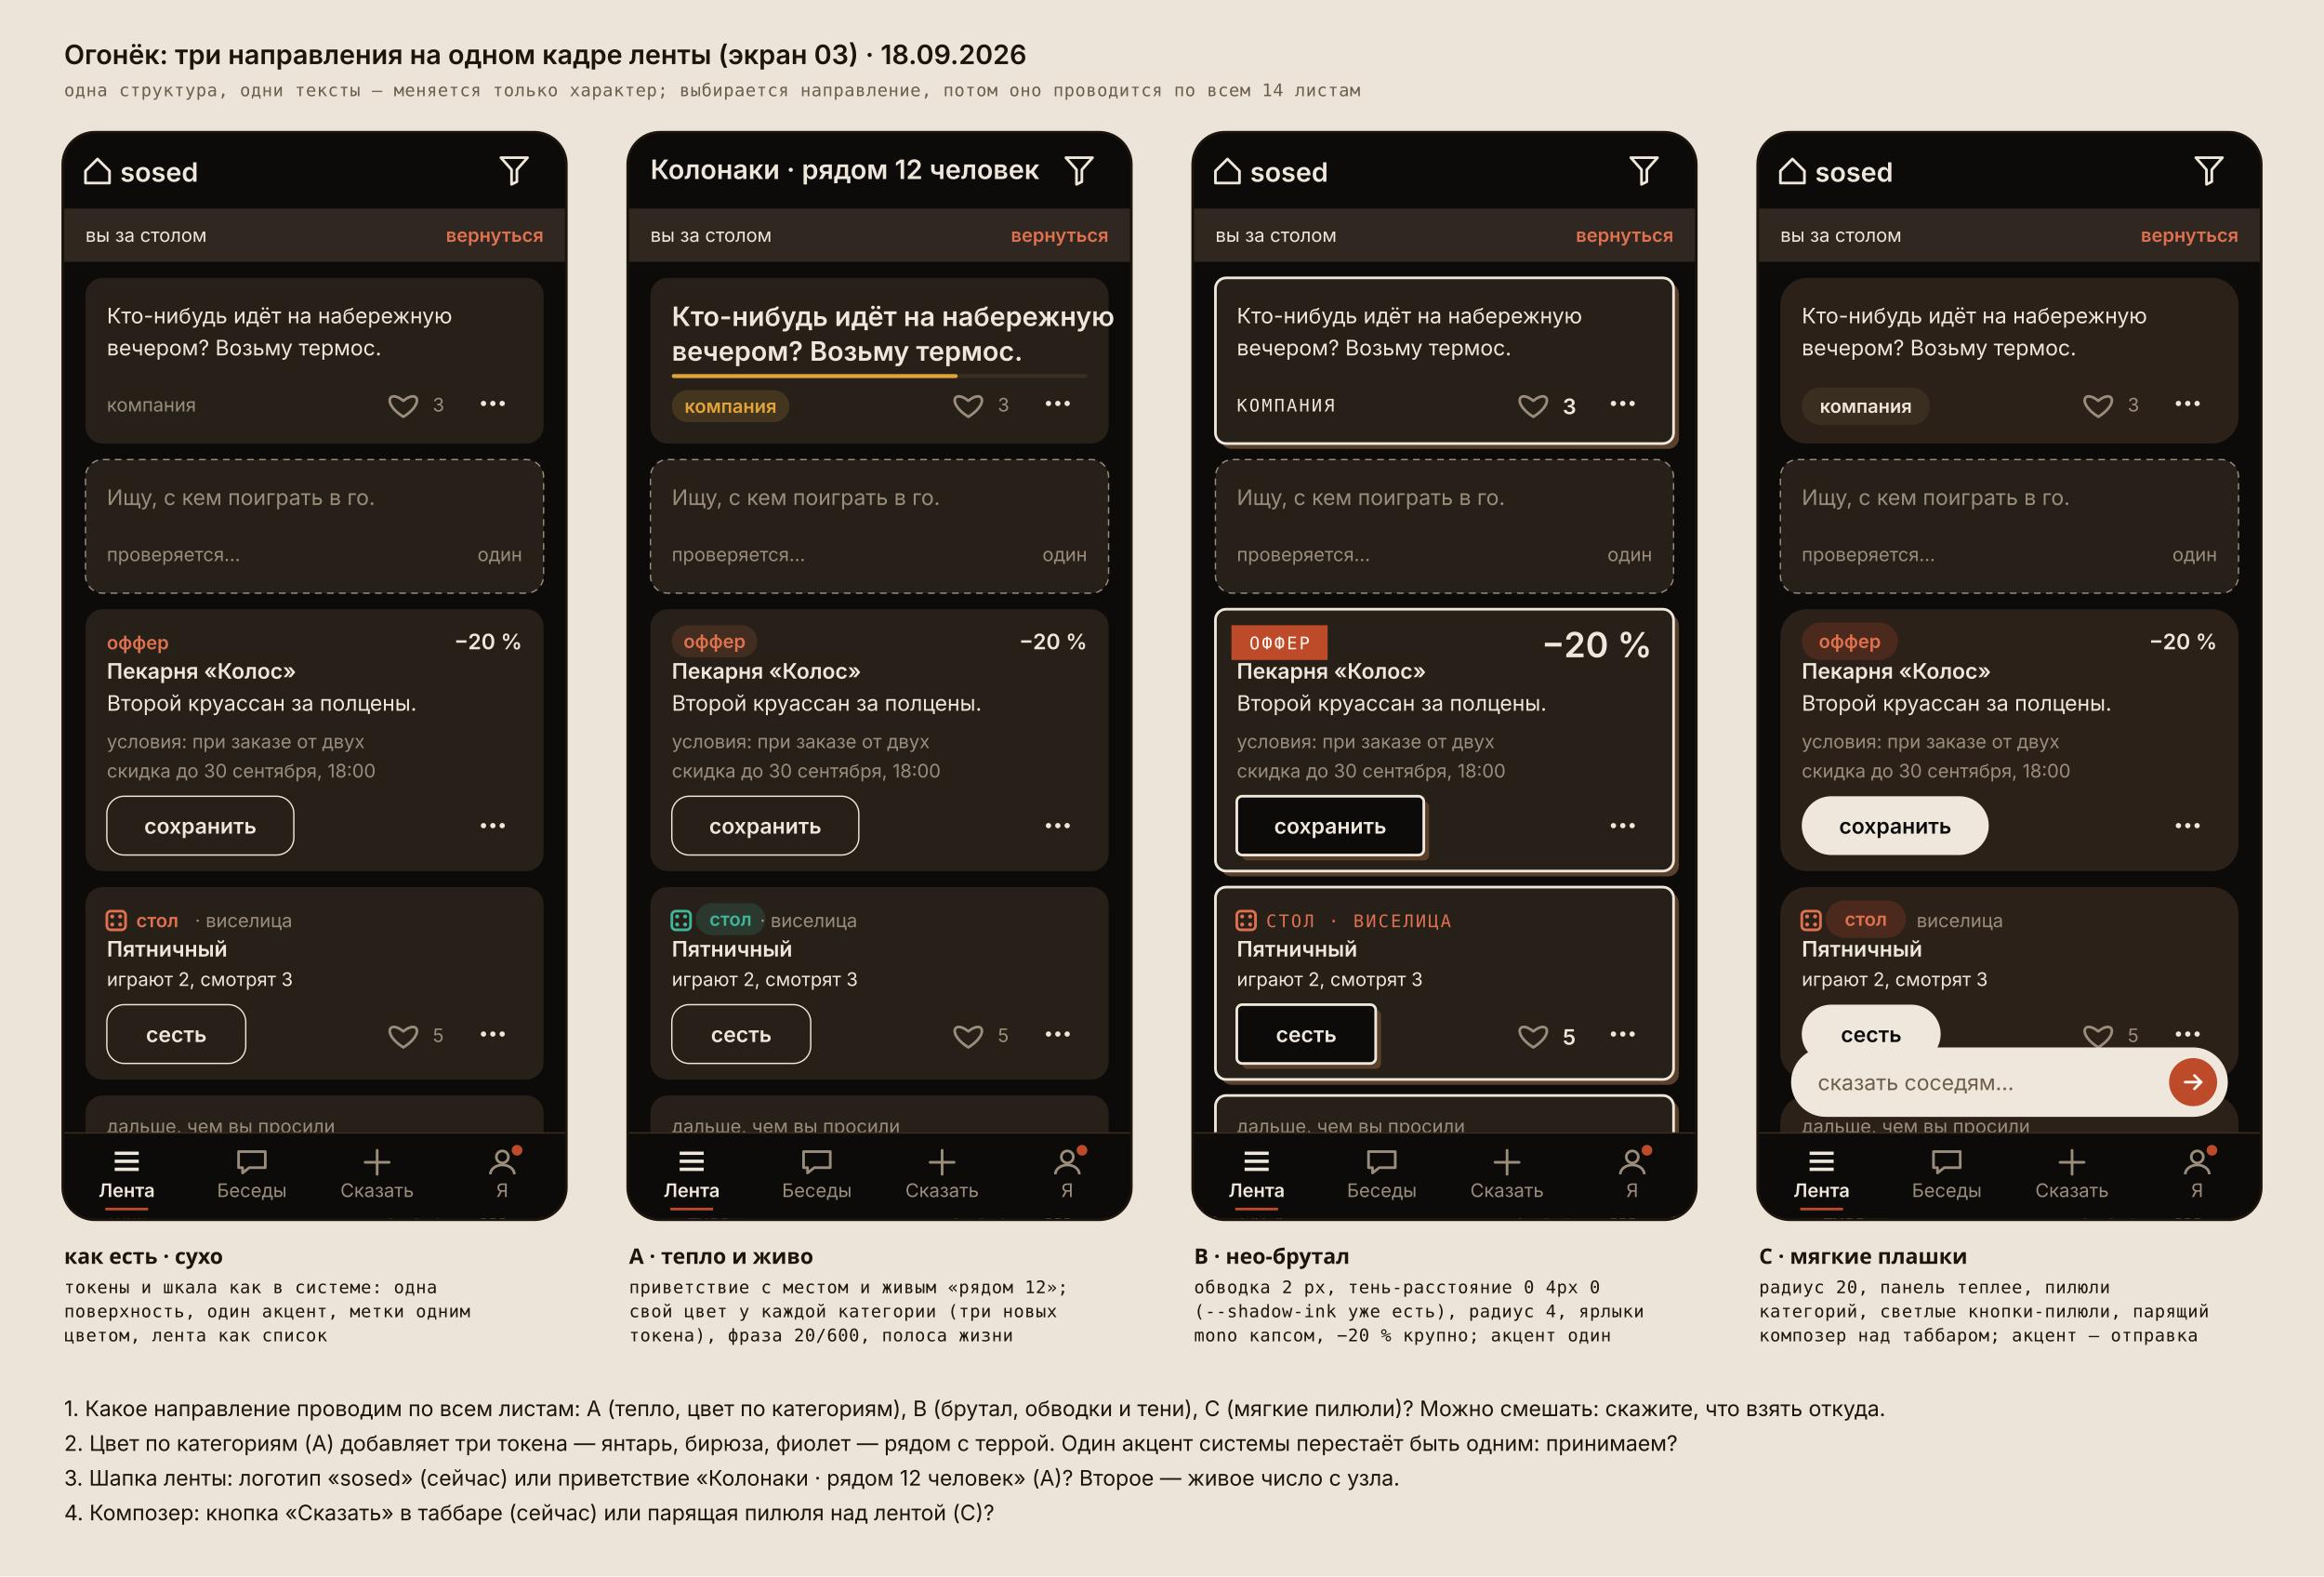
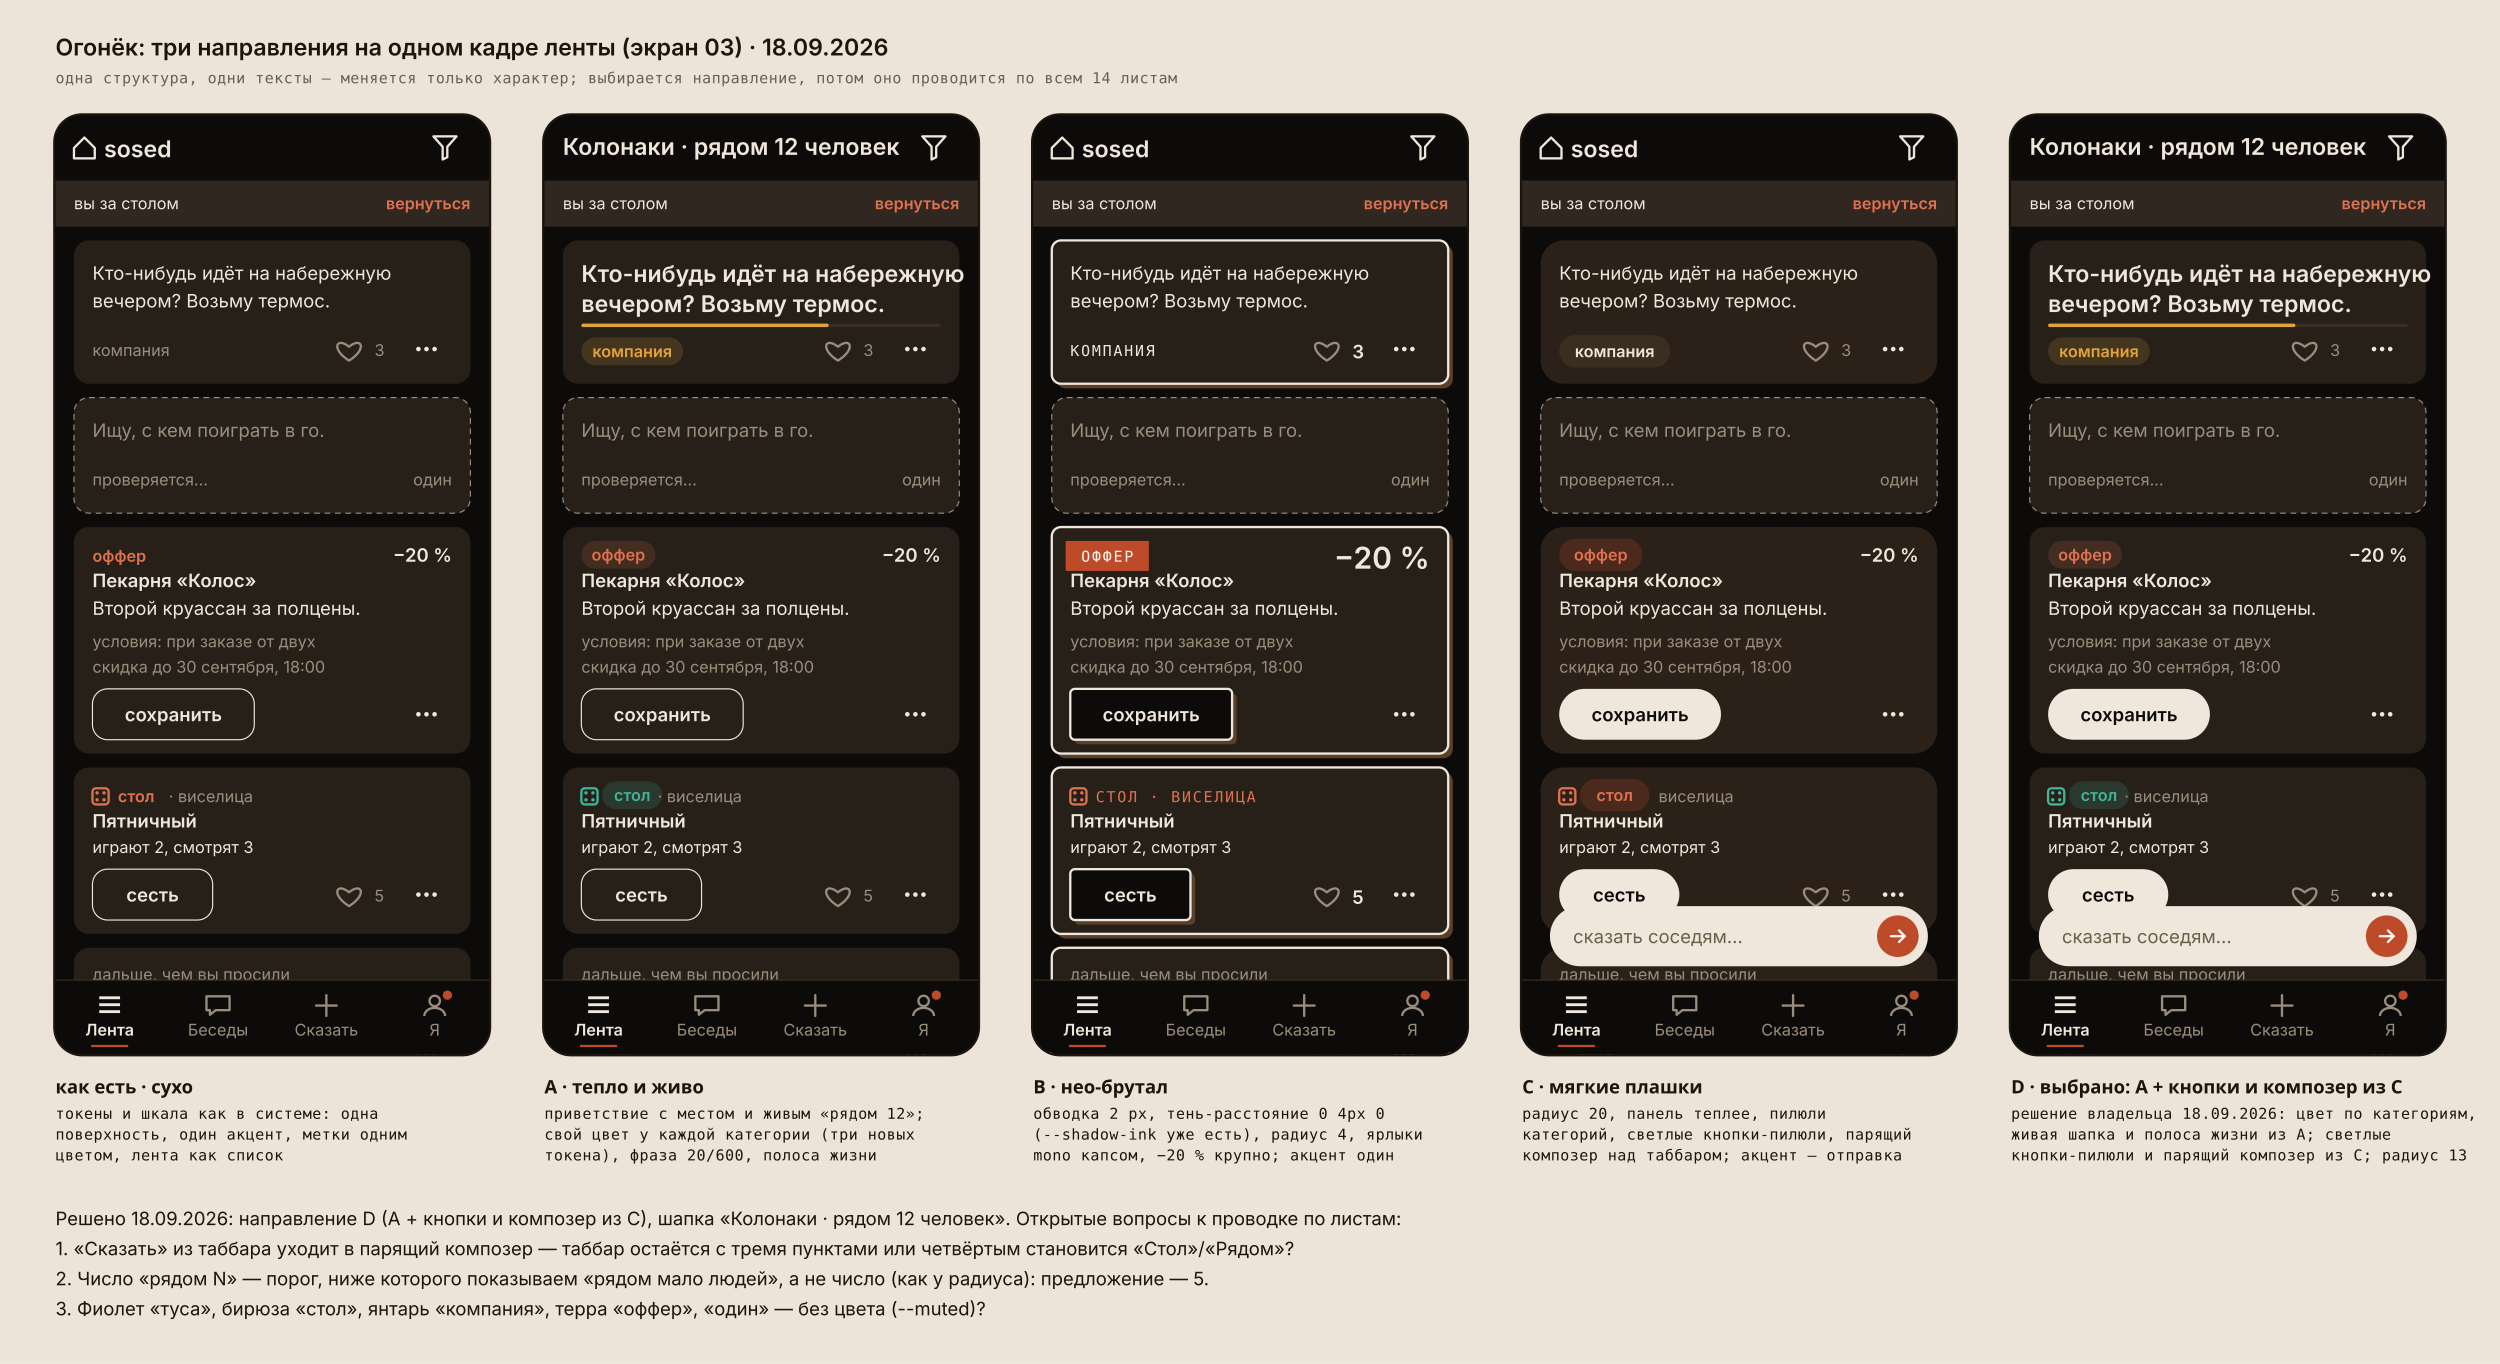
- <svg xmlns="http://www.w3.org/2000/svg" width="1740" height="1180" viewBox="0 0 1740 1180">
+ <svg xmlns="http://www.w3.org/2000/svg" width="2163" height="1180" viewBox="0 0 2163 1180">
  <style>
    @font-face { font-family: "Golos Text"; font-weight: 400 600;
      src: url(/fonts/q5uCsoe9Lv5t7Meb31EcExN8hA.woff2) format("woff2"); }
    @font-face { font-family: "JetBrains Mono"; font-weight: 400;
      src: url(/fonts/tDbv2o-flEEny0FZhsfKu5WU4zr3E_BX0PnT8RD8yKwBNntkaToggR7BYRbKPxDcwg.woff2) format("woff2"); }
    text { font-family: "Golos Text", Inter, system-ui, sans-serif; }
    .t16 { font-size: 16px; fill: #f0e7dc; }
    .t16b { font-size: 16px; font-weight: 600; fill: #f0e7dc; }
    .t14 { font-size: 14px; fill: #9a8d7c; }
    .t14fg { font-size: 14px; fill: #f0e7dc; }
    .t14b { font-size: 14px; font-weight: 600; fill: #f0e7dc; }
    .t18b { font-size: 20px; font-weight: 600; fill: #f0e7dc; }
    .t22b { font-size: 26px; font-weight: 600; fill: #f0e7dc; }
    .big { font-size: 26px; fill: #f0e7dc; }
    .acc { font-size: 14px; font-weight: 600; fill: #e0714f; }
    .cap { font-family: "JetBrains Mono", ui-monospace, monospace; font-size: 13px; fill: #6b5f4c; letter-spacing: 0.4px; }
    .capb { font-family: "JetBrains Mono", ui-monospace, monospace; font-size: 13px; fill: #1c140d; letter-spacing: 0.4px; }
    .sheet-title { font-size: 20px; font-weight: 600; fill: #1c140d; }
</style>
-   <rect width="1740" height="1180" style="fill:#ece4d8" />
+   <rect width="2163" height="1180" style="fill:#ece4d8" />
  <text x="48" y="48" class="t18b" style="fill:#1c140d">Огонёк: три направления на одном кадре ленты (экран 03) · 18.09.2026</text>
  <text x="48" y="72" class="cap" style="fill:#6b5f4c">одна структура, одни тексты — меняется только характер; выбирается направление, потом оно проводится по всем 14 листам</text>
  <g transform="translate(48,100)">
    <rect x="-1" y="-1" width="377" height="814" rx="24" style="fill:#0d0b0a;stroke:#1c140d;stroke-width:2" />
    <clipPath id="k0">
      <rect x="0" y="0" width="375" height="812" rx="23" />
    </clipPath>
    <g clip-path="url(#k0)">
      <rect x="0" y="0" width="375" height="812" rx="0" style="fill:#0d0b0a" />
      <rect x="0" y="56" width="375" height="40" rx="0" style="fill:#302720" />
      <text x="16" y="81" class="t14fg" text-anchor="start">вы за столом</text>
      <text x="359" y="81" class="acc" text-anchor="end">вернуться</text>
      <rect x="16" y="108" width="343" height="124" rx="13" style="fill:#262019" />
      <text x="32" y="142" class="t16" text-anchor="start" style="fill:#f0e7dc">Кто-нибудь идёт на набережную</text>
      <text x="32" y="166" class="t16" text-anchor="start" style="fill:#f0e7dc">вечером? Возьму термос.</text>
      <text x="32" y="208" class="t14" text-anchor="start">компания</text>
      <rect x="232" y="180" width="44" height="44" rx="8" style="fill:none" />
      <path d="M254.0 212.0 C238.0 202.0 243.0 191.0 254.0 200.0 C265.0 191.0 270.0 202.0 254.0 212.0 Z" style="fill:none;stroke:#9a8d7c;stroke-width:2;stroke-linejoin:round" />
      <text x="276" y="208" class="t14" text-anchor="start">3</text>
      <rect x="299" y="180" width="44" height="44" rx="8" style="fill:none" />
      <circle cx="314.0" cy="202.0" r="2" style="fill:#f0e7dc" />
      <circle cx="321.0" cy="202.0" r="2" style="fill:#f0e7dc" />
      <circle cx="328.0" cy="202.0" r="2" style="fill:#f0e7dc" />
      <rect x="16" y="244" width="343" height="100" rx="13" style="fill:#262019;stroke:#9a8d7c;stroke-width:1" stroke-dasharray="5 4" />
      <text x="32" y="278" class="t16" text-anchor="start" style="fill:#9a8d7c">Ищу, с кем поиграть в го.</text>
      <text x="32" y="320" class="t14" text-anchor="start">проверяется…</text>
      <text x="343" y="320" class="t14" text-anchor="end">один</text>
      <rect x="16" y="356" width="343" height="196" rx="13" style="fill:#262019" />
      <text x="32" y="386" class="acc" text-anchor="start">оффер</text>
      <text x="343" y="386" class="t16b" text-anchor="end">−20 %</text>
      <text x="32" y="408" class="t16b" text-anchor="start">Пекарня «Колос»</text>
      <text x="32" y="432" class="t16" text-anchor="start">Второй круассан за полцены.</text>
      <text x="32" y="460" class="t14" text-anchor="start">условия: при заказе от двух</text>
      <text x="32" y="482" class="t14" text-anchor="start">скидка до 30 сентября, 18:00</text>
      <rect x="32" y="496" width="140" height="44" rx="13" style="fill:none;stroke:#f0e7dc;stroke-width:1" />
      <text x="102.0" y="524.0" class="t16b" text-anchor="middle">сохранить</text>
      <rect x="299" y="496" width="44" height="44" rx="8" style="fill:none" />
      <circle cx="314.0" cy="518.0" r="2" style="fill:#f0e7dc" />
      <circle cx="321.0" cy="518.0" r="2" style="fill:#f0e7dc" />
      <circle cx="328.0" cy="518.0" r="2" style="fill:#f0e7dc" />
      <rect x="16" y="564" width="343" height="144" rx="13" style="fill:#262019" />
      <rect x="32" y="582" width="14" height="14" rx="3" fill="none" stroke="#e0714f" stroke-width="2" />
      <circle cx="36" cy="586" r="1.5" fill="#e0714f" />
      <circle cx="42" cy="586" r="1.5" fill="#e0714f" />
      <circle cx="36" cy="592" r="1.5" fill="#e0714f" />
      <circle cx="42" cy="592" r="1.5" fill="#e0714f" />
      <text x="54" y="594" class="acc" text-anchor="start">стол</text>
      <text x="98" y="594" class="t14" text-anchor="start">· виселица</text>
      <text x="32" y="616" class="t16b" text-anchor="start">Пятничный</text>
      <text x="32" y="638" class="t14fg" text-anchor="start">играют 2, смотрят 3</text>
      <rect x="32" y="652" width="104" height="44" rx="13" style="fill:none;stroke:#f0e7dc;stroke-width:1" />
      <text x="84.0" y="680.0" class="t16b" text-anchor="middle">сесть</text>
      <rect x="232" y="652" width="44" height="44" rx="8" style="fill:none" />
      <path d="M254.0 684.0 C238.0 674.0 243.0 663.0 254.0 672.0 C265.0 663.0 270.0 674.0 254.0 684.0 Z" style="fill:none;stroke:#9a8d7c;stroke-width:2;stroke-linejoin:round" />
      <text x="276" y="680" class="t14" text-anchor="start">5</text>
      <rect x="299" y="652" width="44" height="44" rx="8" style="fill:none" />
      <circle cx="314.0" cy="674.0" r="2" style="fill:#f0e7dc" />
      <circle cx="321.0" cy="674.0" r="2" style="fill:#f0e7dc" />
      <circle cx="328.0" cy="674.0" r="2" style="fill:#f0e7dc" />
      <rect x="16" y="720" width="343" height="122" rx="13" style="fill:#262019" />
      <text x="32" y="748" class="t14" text-anchor="start">дальше, чем вы просили</text>
      <text x="32" y="776" class="t16" text-anchor="start" style="fill:#f0e7dc">Играем в настолки в парке.</text>
      <text x="32" y="818" class="t14" text-anchor="start">туса</text>
      <rect x="232" y="790" width="44" height="44" rx="8" style="fill:none" />
      <path d="M254.0 822.0 C238.0 812.0 243.0 801.0 254.0 810.0 C265.0 801.0 270.0 812.0 254.0 822.0 Z" style="fill:none;stroke:#9a8d7c;stroke-width:2;stroke-linejoin:round" />
      <text x="276" y="818" class="t14" text-anchor="start">1</text>
      <rect x="299" y="790" width="44" height="44" rx="8" style="fill:none" />
      <circle cx="314.0" cy="812.0" r="2" style="fill:#f0e7dc" />
      <circle cx="321.0" cy="812.0" r="2" style="fill:#f0e7dc" />
      <circle cx="328.0" cy="812.0" r="2" style="fill:#f0e7dc" />
      <rect x="0" y="0" width="375" height="56" rx="0" style="fill:#0d0b0a" />
      <path d="M16 28 L25 19 L34 28 L34 37 L16 37 Z" style="fill:none;stroke:#f0e7dc;stroke-width:2;stroke-linejoin:round" />
      <text x="42" y="36" class="t18b" text-anchor="start">sosed</text>
      <rect x="315" y="6" width="44" height="44" rx="8" style="fill:none" />
      <path d="M327.0 18.0 L347.0 18.0 L339.0 27.0 L339.0 36.0 L335.0 38.0 L335.0 27.0 Z" style="fill:none;stroke:#f0e7dc;stroke-width:2;stroke-linejoin:round" />
      <rect x="0" y="748" width="375" height="64" rx="0" style="fill:#0d0b0a" />
      <line x1="0" y1="748" x2="375" y2="748" style="stroke:#3a2e20;stroke-width:1" />
      <rect x="37.875" y="762" width="18" height="2.5" rx="0" style="fill:#f0e7dc" />
      <rect x="37.875" y="768" width="18" height="2.5" rx="0" style="fill:#f0e7dc" />
      <rect x="37.875" y="774" width="18" height="2.5" rx="0" style="fill:#f0e7dc" />
      <text x="46.875" y="796" class="t14b" text-anchor="middle">Лента</text>
      <path d="M130.625 762 h20 v12 h-12 l-5 4 v-4 h-3 z" style="fill:none;stroke:#9a8d7c;stroke-width:2;stroke-linejoin:round" />
      <text x="140.625" y="796" class="t14" text-anchor="middle">Беседы</text>
      <path d="M234.375 761 v18 M225.375 770 h18" style="stroke:#9a8d7c;stroke-width:2;stroke-linecap:round" />
      <text x="234.375" y="796" class="t14" text-anchor="middle">Сказать</text>
      <circle cx="328.125" cy="766" r="4.5" style="fill:none;stroke:#9a8d7c;stroke-width:2" />
      <path d="M319.125 779 a9 7 0 0 1 18 0" style="fill:none;stroke:#9a8d7c;stroke-width:2" />
      <circle cx="339.125" cy="761" r="4" style="fill:#bd4b2a" />
      <text x="328.125" y="796" class="t14" text-anchor="middle">Я</text>
      <rect x="30.875" y="804" width="32" height="2" rx="0" style="fill:#bd4b2a" />
    </g>
  </g>
  <text x="48" y="946" class="capb" style="font-family:'Golos Text';font-size:16px;font-weight:600;letter-spacing:0">как есть · сухо</text>
  <text x="48" y="968" class="capb">токены и шкала как в системе: одна</text>
  <text x="48" y="986" class="capb">поверхность, один акцент, метки одним</text>
  <text x="48" y="1004" class="capb">цветом, лента как список</text>
  <g transform="translate(471,100)">
    <rect x="-1" y="-1" width="377" height="814" rx="24" style="fill:#0d0b0a;stroke:#1c140d;stroke-width:2" />
    <clipPath id="kA">
      <rect x="0" y="0" width="375" height="812" rx="23" />
    </clipPath>
    <g clip-path="url(#kA)">
      <rect x="0" y="0" width="375" height="812" rx="0" style="fill:#0d0b0a" />
      <rect x="0" y="56" width="375" height="40" rx="0" style="fill:#302720" />
      <text x="16" y="81" class="t14fg" text-anchor="start">вы за столом</text>
      <text x="359" y="81" class="acc" text-anchor="end">вернуться</text>
      <rect x="16" y="108" width="343" height="124" rx="13" style="fill:#262019" />
      <text x="32" y="144" class="t18b" text-anchor="start">Кто-нибудь идёт на набережную</text>
      <text x="32" y="170" class="t18b" text-anchor="start">вечером? Возьму термос.</text>
      <rect x="32" y="180" width="311" height="3" rx="1.5" style="fill:#3a2e20" />
      <rect x="32" y="180" width="214" height="3" rx="1.5" style="fill:#e2a33b" />
      <rect x="32" y="192" width="88" height="24" rx="12" style="fill:#e2a33b;fill-opacity:0.16" />
      <text x="76" y="209" class="t14b" text-anchor="middle" style="fill:#e2a33b">компания</text>
      <rect x="232" y="180" width="44" height="44" rx="8" style="fill:none" />
      <path d="M254.0 212.0 C238.0 202.0 243.0 191.0 254.0 200.0 C265.0 191.0 270.0 202.0 254.0 212.0 Z" style="fill:none;stroke:#9a8d7c;stroke-width:2;stroke-linejoin:round" />
      <text x="276" y="208" class="t14" text-anchor="start">3</text>
      <rect x="299" y="180" width="44" height="44" rx="8" style="fill:none" />
      <circle cx="314.0" cy="202.0" r="2" style="fill:#f0e7dc" />
      <circle cx="321.0" cy="202.0" r="2" style="fill:#f0e7dc" />
      <circle cx="328.0" cy="202.0" r="2" style="fill:#f0e7dc" />
      <rect x="16" y="244" width="343" height="100" rx="13" style="fill:#262019;stroke:#9a8d7c;stroke-width:1" stroke-dasharray="5 4" />
      <text x="32" y="278" class="t16" text-anchor="start" style="fill:#9a8d7c">Ищу, с кем поиграть в го.</text>
      <text x="32" y="320" class="t14" text-anchor="start">проверяется…</text>
      <text x="343" y="320" class="t14" text-anchor="end">один</text>
      <rect x="16" y="356" width="343" height="196" rx="13" style="fill:#262019" />
      <rect x="32" y="368" width="64" height="24" rx="12" style="fill:#e0714f;fill-opacity:0.16" />
      <text x="64" y="385" class="t14b" text-anchor="middle" style="fill:#e0714f">оффер</text>
      <text x="343" y="386" class="t16b" text-anchor="end">−20 %</text>
      <text x="32" y="408" class="t16b" text-anchor="start">Пекарня «Колос»</text>
      <text x="32" y="432" class="t16" text-anchor="start">Второй круассан за полцены.</text>
      <text x="32" y="460" class="t14" text-anchor="start">условия: при заказе от двух</text>
      <text x="32" y="482" class="t14" text-anchor="start">скидка до 30 сентября, 18:00</text>
      <rect x="32" y="496" width="140" height="44" rx="13" style="fill:none;stroke:#f0e7dc;stroke-width:1" />
      <text x="102.0" y="524.0" class="t16b" text-anchor="middle">сохранить</text>
      <rect x="299" y="496" width="44" height="44" rx="8" style="fill:none" />
      <circle cx="314.0" cy="518.0" r="2" style="fill:#f0e7dc" />
      <circle cx="321.0" cy="518.0" r="2" style="fill:#f0e7dc" />
      <circle cx="328.0" cy="518.0" r="2" style="fill:#f0e7dc" />
      <rect x="16" y="564" width="343" height="144" rx="13" style="fill:#262019" />
      <rect x="32" y="582" width="14" height="14" rx="3" fill="none" stroke="#3fb59a" stroke-width="2" />
      <circle cx="36" cy="586" r="1.5" fill="#3fb59a" />
      <circle cx="42" cy="586" r="1.5" fill="#3fb59a" />
      <circle cx="36" cy="592" r="1.5" fill="#3fb59a" />
      <circle cx="42" cy="592" r="1.5" fill="#3fb59a" />
      <rect x="50" y="576" width="52" height="24" rx="12" style="fill:#3fb59a;fill-opacity:0.16" />
      <text x="76" y="593" class="t14b" text-anchor="middle" style="fill:#3fb59a">стол</text>
      <text x="98" y="594" class="t14" text-anchor="start">· виселица</text>
      <text x="32" y="616" class="t16b" text-anchor="start">Пятничный</text>
      <text x="32" y="638" class="t14fg" text-anchor="start">играют 2, смотрят 3</text>
      <rect x="32" y="652" width="104" height="44" rx="13" style="fill:none;stroke:#f0e7dc;stroke-width:1" />
      <text x="84.0" y="680.0" class="t16b" text-anchor="middle">сесть</text>
      <rect x="232" y="652" width="44" height="44" rx="8" style="fill:none" />
      <path d="M254.0 684.0 C238.0 674.0 243.0 663.0 254.0 672.0 C265.0 663.0 270.0 674.0 254.0 684.0 Z" style="fill:none;stroke:#9a8d7c;stroke-width:2;stroke-linejoin:round" />
      <text x="276" y="680" class="t14" text-anchor="start">5</text>
      <rect x="299" y="652" width="44" height="44" rx="8" style="fill:none" />
      <circle cx="314.0" cy="674.0" r="2" style="fill:#f0e7dc" />
      <circle cx="321.0" cy="674.0" r="2" style="fill:#f0e7dc" />
      <circle cx="328.0" cy="674.0" r="2" style="fill:#f0e7dc" />
      <rect x="16" y="720" width="343" height="122" rx="13" style="fill:#262019" />
      <text x="32" y="748" class="t14" text-anchor="start">дальше, чем вы просили</text>
      <text x="32" y="776" class="t16" text-anchor="start" style="fill:#f0e7dc">Играем в настолки в парке.</text>
      <rect x="32" y="802" width="56" height="24" rx="12" style="fill:#b48cf2;fill-opacity:0.16" />
      <text x="60" y="819" class="t14b" text-anchor="middle" style="fill:#b48cf2">туса</text>
      <rect x="232" y="790" width="44" height="44" rx="8" style="fill:none" />
      <path d="M254.0 822.0 C238.0 812.0 243.0 801.0 254.0 810.0 C265.0 801.0 270.0 812.0 254.0 822.0 Z" style="fill:none;stroke:#9a8d7c;stroke-width:2;stroke-linejoin:round" />
      <text x="276" y="818" class="t14" text-anchor="start">1</text>
      <rect x="299" y="790" width="44" height="44" rx="8" style="fill:none" />
      <circle cx="314.0" cy="812.0" r="2" style="fill:#f0e7dc" />
      <circle cx="321.0" cy="812.0" r="2" style="fill:#f0e7dc" />
      <circle cx="328.0" cy="812.0" r="2" style="fill:#f0e7dc" />
      <rect x="0" y="0" width="375" height="56" rx="0" style="fill:#0d0b0a" />
      <text x="16" y="34" class="t18b">Колонаки · рядом 12 человек</text>
      <rect x="315" y="6" width="44" height="44" rx="8" style="fill:none" />
      <path d="M327.0 18.0 L347.0 18.0 L339.0 27.0 L339.0 36.0 L335.0 38.0 L335.0 27.0 Z" style="fill:none;stroke:#f0e7dc;stroke-width:2;stroke-linejoin:round" />
      <rect x="0" y="748" width="375" height="64" rx="0" style="fill:#0d0b0a" />
      <line x1="0" y1="748" x2="375" y2="748" style="stroke:#3a2e20;stroke-width:1" />
      <rect x="37.875" y="762" width="18" height="2.5" rx="0" style="fill:#f0e7dc" />
      <rect x="37.875" y="768" width="18" height="2.5" rx="0" style="fill:#f0e7dc" />
      <rect x="37.875" y="774" width="18" height="2.5" rx="0" style="fill:#f0e7dc" />
      <text x="46.875" y="796" class="t14b" text-anchor="middle">Лента</text>
      <path d="M130.625 762 h20 v12 h-12 l-5 4 v-4 h-3 z" style="fill:none;stroke:#9a8d7c;stroke-width:2;stroke-linejoin:round" />
      <text x="140.625" y="796" class="t14" text-anchor="middle">Беседы</text>
      <path d="M234.375 761 v18 M225.375 770 h18" style="stroke:#9a8d7c;stroke-width:2;stroke-linecap:round" />
      <text x="234.375" y="796" class="t14" text-anchor="middle">Сказать</text>
      <circle cx="328.125" cy="766" r="4.5" style="fill:none;stroke:#9a8d7c;stroke-width:2" />
      <path d="M319.125 779 a9 7 0 0 1 18 0" style="fill:none;stroke:#9a8d7c;stroke-width:2" />
      <circle cx="339.125" cy="761" r="4" style="fill:#bd4b2a" />
      <text x="328.125" y="796" class="t14" text-anchor="middle">Я</text>
      <rect x="30.875" y="804" width="32" height="2" rx="0" style="fill:#bd4b2a" />
    </g>
  </g>
  <text x="471" y="946" class="capb" style="font-family:'Golos Text';font-size:16px;font-weight:600;letter-spacing:0">A · тепло и живо</text>
  <text x="471" y="968" class="capb">приветствие с местом и живым «рядом 12»;</text>
  <text x="471" y="986" class="capb">свой цвет у каждой категории (три новых</text>
  <text x="471" y="1004" class="capb">токена), фраза 20/600, полоса жизни</text>
  <g transform="translate(894,100)">
    <rect x="-1" y="-1" width="377" height="814" rx="24" style="fill:#0d0b0a;stroke:#1c140d;stroke-width:2" />
    <clipPath id="kB">
      <rect x="0" y="0" width="375" height="812" rx="23" />
    </clipPath>
    <g clip-path="url(#kB)">
      <rect x="0" y="0" width="375" height="812" rx="0" style="fill:#0d0b0a" />
      <rect x="0" y="56" width="375" height="40" rx="0" style="fill:#302720" />
      <text x="16" y="81" class="t14fg" text-anchor="start">вы за столом</text>
      <text x="359" y="81" class="acc" text-anchor="end">вернуться</text>
      <rect x="20" y="112" width="343" height="124" rx="8" style="fill:#5a3f2a" />
      <rect x="16" y="108" width="343" height="124" rx="8" style="fill:#262019;stroke:#f0e7dc;stroke-width:2" />
      <text x="32" y="142" class="t16" text-anchor="start" style="fill:#f0e7dc">Кто-нибудь идёт на набережную</text>
      <text x="32" y="166" class="t16" text-anchor="start" style="fill:#f0e7dc">вечером? Возьму термос.</text>
      <text x="32" y="208" class="cap" text-anchor="start" style="fill:#f0e7dc;letter-spacing:1.5px">КОМПАНИЯ</text>
      <rect x="232" y="180" width="44" height="44" rx="8" style="fill:none" />
      <path d="M254.0 212.0 C238.0 202.0 243.0 191.0 254.0 200.0 C265.0 191.0 270.0 202.0 254.0 212.0 Z" style="fill:none;stroke:#9a8d7c;stroke-width:2;stroke-linejoin:round" />
      <text x="276" y="210" class="t16b" text-anchor="start">3</text>
      <rect x="299" y="180" width="44" height="44" rx="8" style="fill:none" />
      <circle cx="314.0" cy="202.0" r="2" style="fill:#f0e7dc" />
      <circle cx="321.0" cy="202.0" r="2" style="fill:#f0e7dc" />
      <circle cx="328.0" cy="202.0" r="2" style="fill:#f0e7dc" />
      <rect x="16" y="244" width="343" height="100" rx="13" style="fill:#262019;stroke:#9a8d7c;stroke-width:1" stroke-dasharray="5 4" />
      <text x="32" y="278" class="t16" text-anchor="start" style="fill:#9a8d7c">Ищу, с кем поиграть в го.</text>
      <text x="32" y="320" class="t14" text-anchor="start">проверяется…</text>
      <text x="343" y="320" class="t14" text-anchor="end">один</text>
      <rect x="20" y="360" width="343" height="196" rx="8" style="fill:#5a3f2a" />
      <rect x="16" y="356" width="343" height="196" rx="8" style="fill:#262019;stroke:#f0e7dc;stroke-width:2" />
      <rect x="28" y="368" width="72" height="26" style="fill:#bd4b2a" />
      <text x="64" y="386" class="cap" text-anchor="middle" style="fill:#fff6f0;letter-spacing:1.5px">ОФФЕР</text>
      <text x="343" y="392" class="t22b" text-anchor="end">−20 %</text>
      <text x="32" y="408" class="t16b" text-anchor="start">Пекарня «Колос»</text>
      <text x="32" y="432" class="t16" text-anchor="start">Второй круассан за полцены.</text>
      <text x="32" y="460" class="t14" text-anchor="start">условия: при заказе от двух</text>
      <text x="32" y="482" class="t14" text-anchor="start">скидка до 30 сентября, 18:00</text>
      <rect x="36" y="500" width="140" height="44" rx="4" style="fill:#5a3f2a" />
      <rect x="32" y="496" width="140" height="44" rx="4" style="fill:#0d0b0a;stroke:#f0e7dc;stroke-width:2" />
      <text x="102.0" y="524.0" class="t16b" text-anchor="middle">сохранить</text>
      <rect x="299" y="496" width="44" height="44" rx="8" style="fill:none" />
      <circle cx="314.0" cy="518.0" r="2" style="fill:#f0e7dc" />
      <circle cx="321.0" cy="518.0" r="2" style="fill:#f0e7dc" />
      <circle cx="328.0" cy="518.0" r="2" style="fill:#f0e7dc" />
      <rect x="20" y="568" width="343" height="144" rx="8" style="fill:#5a3f2a" />
      <rect x="16" y="564" width="343" height="144" rx="8" style="fill:#262019;stroke:#f0e7dc;stroke-width:2" />
      <rect x="32" y="582" width="14" height="14" rx="3" fill="none" stroke="#e0714f" stroke-width="2" />
      <circle cx="36" cy="586" r="1.5" fill="#e0714f" />
      <circle cx="42" cy="586" r="1.5" fill="#e0714f" />
      <circle cx="36" cy="592" r="1.5" fill="#e0714f" />
      <circle cx="42" cy="592" r="1.5" fill="#e0714f" />
      <text x="54" y="594" class="cap" text-anchor="start" style="fill:#e0714f;letter-spacing:1.5px">СТОЛ · ВИСЕЛИЦА</text>
      <text x="32" y="616" class="t16b" text-anchor="start">Пятничный</text>
      <text x="32" y="638" class="t14fg" text-anchor="start">играют 2, смотрят 3</text>
      <rect x="36" y="656" width="104" height="44" rx="4" style="fill:#5a3f2a" />
      <rect x="32" y="652" width="104" height="44" rx="4" style="fill:#0d0b0a;stroke:#f0e7dc;stroke-width:2" />
      <text x="84.0" y="680.0" class="t16b" text-anchor="middle">сесть</text>
      <rect x="232" y="652" width="44" height="44" rx="8" style="fill:none" />
      <path d="M254.0 684.0 C238.0 674.0 243.0 663.0 254.0 672.0 C265.0 663.0 270.0 674.0 254.0 684.0 Z" style="fill:none;stroke:#9a8d7c;stroke-width:2;stroke-linejoin:round" />
      <text x="276" y="682" class="t16b" text-anchor="start">5</text>
      <rect x="299" y="652" width="44" height="44" rx="8" style="fill:none" />
      <circle cx="314.0" cy="674.0" r="2" style="fill:#f0e7dc" />
      <circle cx="321.0" cy="674.0" r="2" style="fill:#f0e7dc" />
      <circle cx="328.0" cy="674.0" r="2" style="fill:#f0e7dc" />
      <rect x="20" y="724" width="343" height="122" rx="8" style="fill:#5a3f2a" />
      <rect x="16" y="720" width="343" height="122" rx="8" style="fill:#262019;stroke:#f0e7dc;stroke-width:2" />
      <text x="32" y="748" class="t14" text-anchor="start">дальше, чем вы просили</text>
      <text x="32" y="776" class="t16" text-anchor="start" style="fill:#f0e7dc">Играем в настолки в парке.</text>
      <text x="32" y="818" class="cap" text-anchor="start" style="fill:#f0e7dc;letter-spacing:1.5px">ТУСА</text>
      <rect x="232" y="790" width="44" height="44" rx="8" style="fill:none" />
      <path d="M254.0 822.0 C238.0 812.0 243.0 801.0 254.0 810.0 C265.0 801.0 270.0 812.0 254.0 822.0 Z" style="fill:none;stroke:#9a8d7c;stroke-width:2;stroke-linejoin:round" />
      <text x="276" y="818" class="t14" text-anchor="start">1</text>
      <rect x="299" y="790" width="44" height="44" rx="8" style="fill:none" />
      <circle cx="314.0" cy="812.0" r="2" style="fill:#f0e7dc" />
      <circle cx="321.0" cy="812.0" r="2" style="fill:#f0e7dc" />
      <circle cx="328.0" cy="812.0" r="2" style="fill:#f0e7dc" />
      <rect x="0" y="0" width="375" height="56" rx="0" style="fill:#0d0b0a" />
      <path d="M16 28 L25 19 L34 28 L34 37 L16 37 Z" style="fill:none;stroke:#f0e7dc;stroke-width:2;stroke-linejoin:round" />
      <text x="42" y="36" class="t18b" text-anchor="start">sosed</text>
      <rect x="315" y="6" width="44" height="44" rx="8" style="fill:none" />
      <path d="M327.0 18.0 L347.0 18.0 L339.0 27.0 L339.0 36.0 L335.0 38.0 L335.0 27.0 Z" style="fill:none;stroke:#f0e7dc;stroke-width:2;stroke-linejoin:round" />
      <rect x="0" y="748" width="375" height="64" rx="0" style="fill:#0d0b0a" />
      <line x1="0" y1="748" x2="375" y2="748" style="stroke:#3a2e20;stroke-width:1" />
      <rect x="37.875" y="762" width="18" height="2.5" rx="0" style="fill:#f0e7dc" />
      <rect x="37.875" y="768" width="18" height="2.5" rx="0" style="fill:#f0e7dc" />
      <rect x="37.875" y="774" width="18" height="2.5" rx="0" style="fill:#f0e7dc" />
      <text x="46.875" y="796" class="t14b" text-anchor="middle">Лента</text>
      <path d="M130.625 762 h20 v12 h-12 l-5 4 v-4 h-3 z" style="fill:none;stroke:#9a8d7c;stroke-width:2;stroke-linejoin:round" />
      <text x="140.625" y="796" class="t14" text-anchor="middle">Беседы</text>
      <path d="M234.375 761 v18 M225.375 770 h18" style="stroke:#9a8d7c;stroke-width:2;stroke-linecap:round" />
      <text x="234.375" y="796" class="t14" text-anchor="middle">Сказать</text>
      <circle cx="328.125" cy="766" r="4.5" style="fill:none;stroke:#9a8d7c;stroke-width:2" />
      <path d="M319.125 779 a9 7 0 0 1 18 0" style="fill:none;stroke:#9a8d7c;stroke-width:2" />
      <circle cx="339.125" cy="761" r="4" style="fill:#bd4b2a" />
      <text x="328.125" y="796" class="t14" text-anchor="middle">Я</text>
      <rect x="30.875" y="804" width="32" height="2" rx="0" style="fill:#bd4b2a" />
    </g>
  </g>
  <text x="894" y="946" class="capb" style="font-family:'Golos Text';font-size:16px;font-weight:600;letter-spacing:0">B · нео-брутал</text>
  <text x="894" y="968" class="capb">обводка 2 px, тень-расстояние 0 4px 0</text>
  <text x="894" y="986" class="capb">(--shadow-ink уже есть), радиус 4, ярлыки</text>
  <text x="894" y="1004" class="capb">mono капсом, −20 % крупно; акцент один</text>
  <g transform="translate(1317,100)">
    <rect x="-1" y="-1" width="377" height="814" rx="24" style="fill:#0d0b0a;stroke:#1c140d;stroke-width:2" />
    <clipPath id="kC">
      <rect x="0" y="0" width="375" height="812" rx="23" />
    </clipPath>
    <g clip-path="url(#kC)">
      <rect x="0" y="0" width="375" height="812" rx="0" style="fill:#0d0b0a" />
      <rect x="0" y="56" width="375" height="40" rx="0" style="fill:#302720" />
      <text x="16" y="81" class="t14fg" text-anchor="start">вы за столом</text>
      <text x="359" y="81" class="acc" text-anchor="end">вернуться</text>
      <rect x="16" y="108" width="343" height="124" rx="20" style="fill:#2b2119" />
      <text x="32" y="142" class="t16" text-anchor="start" style="fill:#f0e7dc">Кто-нибудь идёт на набережную</text>
      <text x="32" y="166" class="t16" text-anchor="start" style="fill:#f0e7dc">вечером? Возьму термос.</text>
      <rect x="32" y="190" width="96" height="28" rx="14" style="fill:#3a2e20" />
      <text x="80" y="209" class="t14b" text-anchor="middle">компания</text>
      <rect x="232" y="180" width="44" height="44" rx="8" style="fill:none" />
      <path d="M254.0 212.0 C238.0 202.0 243.0 191.0 254.0 200.0 C265.0 191.0 270.0 202.0 254.0 212.0 Z" style="fill:none;stroke:#9a8d7c;stroke-width:2;stroke-linejoin:round" />
      <text x="276" y="208" class="t14" text-anchor="start">3</text>
      <rect x="299" y="180" width="44" height="44" rx="8" style="fill:none" />
      <circle cx="314.0" cy="202.0" r="2" style="fill:#f0e7dc" />
      <circle cx="321.0" cy="202.0" r="2" style="fill:#f0e7dc" />
      <circle cx="328.0" cy="202.0" r="2" style="fill:#f0e7dc" />
      <rect x="16" y="244" width="343" height="100" rx="13" style="fill:#262019;stroke:#9a8d7c;stroke-width:1" stroke-dasharray="5 4" />
      <text x="32" y="278" class="t16" text-anchor="start" style="fill:#9a8d7c">Ищу, с кем поиграть в го.</text>
      <text x="32" y="320" class="t14" text-anchor="start">проверяется…</text>
      <text x="343" y="320" class="t14" text-anchor="end">один</text>
      <rect x="16" y="356" width="343" height="196" rx="20" style="fill:#2b2119" />
      <rect x="32" y="366" width="72" height="28" rx="14" style="fill:#bd4b2a;fill-opacity:0.22" />
      <text x="68" y="385" class="t14b" text-anchor="middle" style="fill:#e0714f">оффер</text>
      <text x="343" y="386" class="t16b" text-anchor="end">−20 %</text>
      <text x="32" y="408" class="t16b" text-anchor="start">Пекарня «Колос»</text>
      <text x="32" y="432" class="t16" text-anchor="start">Второй круассан за полцены.</text>
      <text x="32" y="460" class="t14" text-anchor="start">условия: при заказе от двух</text>
      <text x="32" y="482" class="t14" text-anchor="start">скидка до 30 сентября, 18:00</text>
      <rect x="32" y="496" width="140" height="44" rx="22" style="fill:#f0e7dc" />
      <text x="102.0" y="524.0" class="t16b" text-anchor="middle" style="fill:#0d0b0a">сохранить</text>
      <rect x="299" y="496" width="44" height="44" rx="8" style="fill:none" />
      <circle cx="314.0" cy="518.0" r="2" style="fill:#f0e7dc" />
      <circle cx="321.0" cy="518.0" r="2" style="fill:#f0e7dc" />
      <circle cx="328.0" cy="518.0" r="2" style="fill:#f0e7dc" />
      <rect x="16" y="564" width="343" height="144" rx="20" style="fill:#2b2119" />
      <rect x="32" y="582" width="14" height="14" rx="3" fill="none" stroke="#e0714f" stroke-width="2" />
      <circle cx="36" cy="586" r="1.5" fill="#e0714f" />
      <circle cx="42" cy="586" r="1.5" fill="#e0714f" />
      <circle cx="36" cy="592" r="1.5" fill="#e0714f" />
      <circle cx="42" cy="592" r="1.5" fill="#e0714f" />
      <rect x="50" y="574" width="60" height="28" rx="14" style="fill:#bd4b2a;fill-opacity:0.22" />
      <text x="80" y="593" class="t14b" text-anchor="middle" style="fill:#e0714f">стол</text>
      <text x="118" y="594" class="t14" text-anchor="start">виселица</text>
      <text x="32" y="616" class="t16b" text-anchor="start">Пятничный</text>
      <text x="32" y="638" class="t14fg" text-anchor="start">играют 2, смотрят 3</text>
      <rect x="32" y="652" width="104" height="44" rx="22" style="fill:#f0e7dc" />
      <text x="84.0" y="680.0" class="t16b" text-anchor="middle" style="fill:#0d0b0a">сесть</text>
      <rect x="232" y="652" width="44" height="44" rx="8" style="fill:none" />
      <path d="M254.0 684.0 C238.0 674.0 243.0 663.0 254.0 672.0 C265.0 663.0 270.0 674.0 254.0 684.0 Z" style="fill:none;stroke:#9a8d7c;stroke-width:2;stroke-linejoin:round" />
      <text x="276" y="680" class="t14" text-anchor="start">5</text>
      <rect x="299" y="652" width="44" height="44" rx="8" style="fill:none" />
      <circle cx="314.0" cy="674.0" r="2" style="fill:#f0e7dc" />
      <circle cx="321.0" cy="674.0" r="2" style="fill:#f0e7dc" />
      <circle cx="328.0" cy="674.0" r="2" style="fill:#f0e7dc" />
      <rect x="16" y="720" width="343" height="122" rx="20" style="fill:#2b2119" />
      <text x="32" y="748" class="t14" text-anchor="start">дальше, чем вы просили</text>
      <text x="32" y="776" class="t16" text-anchor="start" style="fill:#f0e7dc">Играем в настолки в парке.</text>
      <rect x="32" y="800" width="64" height="28" rx="14" style="fill:#3a2e20" />
      <text x="64" y="819" class="t14b" text-anchor="middle">туса</text>
      <rect x="232" y="790" width="44" height="44" rx="8" style="fill:none" />
      <path d="M254.0 822.0 C238.0 812.0 243.0 801.0 254.0 810.0 C265.0 801.0 270.0 812.0 254.0 822.0 Z" style="fill:none;stroke:#9a8d7c;stroke-width:2;stroke-linejoin:round" />
      <text x="276" y="818" class="t14" text-anchor="start">1</text>
      <rect x="299" y="790" width="44" height="44" rx="8" style="fill:none" />
      <circle cx="314.0" cy="812.0" r="2" style="fill:#f0e7dc" />
      <circle cx="321.0" cy="812.0" r="2" style="fill:#f0e7dc" />
      <circle cx="328.0" cy="812.0" r="2" style="fill:#f0e7dc" />
      <rect x="0" y="0" width="375" height="56" rx="0" style="fill:#0d0b0a" />
      <path d="M16 28 L25 19 L34 28 L34 37 L16 37 Z" style="fill:none;stroke:#f0e7dc;stroke-width:2;stroke-linejoin:round" />
      <text x="42" y="36" class="t18b" text-anchor="start">sosed</text>
      <rect x="315" y="6" width="44" height="44" rx="8" style="fill:none" />
      <path d="M327.0 18.0 L347.0 18.0 L339.0 27.0 L339.0 36.0 L335.0 38.0 L335.0 27.0 Z" style="fill:none;stroke:#f0e7dc;stroke-width:2;stroke-linejoin:round" />
      <rect x="0" y="748" width="375" height="64" rx="0" style="fill:#0d0b0a" />
      <line x1="0" y1="748" x2="375" y2="748" style="stroke:#3a2e20;stroke-width:1" />
      <rect x="37.875" y="762" width="18" height="2.5" rx="0" style="fill:#f0e7dc" />
      <rect x="37.875" y="768" width="18" height="2.5" rx="0" style="fill:#f0e7dc" />
      <rect x="37.875" y="774" width="18" height="2.5" rx="0" style="fill:#f0e7dc" />
      <text x="46.875" y="796" class="t14b" text-anchor="middle">Лента</text>
      <path d="M130.625 762 h20 v12 h-12 l-5 4 v-4 h-3 z" style="fill:none;stroke:#9a8d7c;stroke-width:2;stroke-linejoin:round" />
      <text x="140.625" y="796" class="t14" text-anchor="middle">Беседы</text>
      <path d="M234.375 761 v18 M225.375 770 h18" style="stroke:#9a8d7c;stroke-width:2;stroke-linecap:round" />
      <text x="234.375" y="796" class="t14" text-anchor="middle">Сказать</text>
      <circle cx="328.125" cy="766" r="4.5" style="fill:none;stroke:#9a8d7c;stroke-width:2" />
      <path d="M319.125 779 a9 7 0 0 1 18 0" style="fill:none;stroke:#9a8d7c;stroke-width:2" />
      <circle cx="339.125" cy="761" r="4" style="fill:#bd4b2a" />
      <text x="328.125" y="796" class="t14" text-anchor="middle">Я</text>
      <rect x="30.875" y="804" width="32" height="2" rx="0" style="fill:#bd4b2a" />
      <rect x="24" y="684" width="327" height="52" rx="26" style="fill:#f0e7dc" />
      <text x="44" y="716" class="t16" style="fill:#6b5f4c">сказать соседям…</text>
      <circle cx="325" cy="710" r="18" style="fill:#bd4b2a" />
      <path d="M319 710 L331 710 M326 705 L331 710 L326 715" style="fill:none;stroke:#fff6f0;stroke-width:2;stroke-linecap:round" />
    </g>
  </g>
  <text x="1317" y="946" class="capb" style="font-family:'Golos Text';font-size:16px;font-weight:600;letter-spacing:0">C · мягкие плашки</text>
  <text x="1317" y="968" class="capb">радиус 20, панель теплее, пилюли</text>
  <text x="1317" y="986" class="capb">категорий, светлые кнопки-пилюли, парящий</text>
  <text x="1317" y="1004" class="capb">композер над таббаром; акцент — отправка</text>
-   <text x="48" y="1060" class="t16" style="fill:#1c140d">1. Какое направление проводим по всем листам: A (тепло, цвет по категориям), B (брутал, обводки и тени), C (мягкие пилюли)? Можно смешать: скажите, что взять откуда.</text>
-   <text x="48" y="1086" class="t16" style="fill:#1c140d">2. Цвет по категориям (A) добавляет три токена — янтарь, бирюза, фиолет — рядом с террой. Один акцент системы перестаёт быть одним: принимаем?</text>
-   <text x="48" y="1112" class="t16" style="fill:#1c140d">3. Шапка ленты: логотип «sosed» (сейчас) или приветствие «Колонаки · рядом 12 человек» (A)? Второе — живое число с узла.</text>
-   <text x="48" y="1138" class="t16" style="fill:#1c140d">4. Композер: кнопка «Сказать» в таббаре (сейчас) или парящая пилюля над лентой (C)?</text>
+   <g transform="translate(1740,100)">
+     <rect x="-1" y="-1" width="377" height="814" rx="24" style="fill:#0d0b0a;stroke:#1c140d;stroke-width:2" />
+     <clipPath id="kD">
+       <rect x="0" y="0" width="375" height="812" rx="23" />
+     </clipPath>
+     <g clip-path="url(#kD)">
+       <rect x="0" y="0" width="375" height="812" rx="0" style="fill:#0d0b0a" />
+       <rect x="0" y="56" width="375" height="40" rx="0" style="fill:#302720" />
+       <text x="16" y="81" class="t14fg" text-anchor="start">вы за столом</text>
+       <text x="359" y="81" class="acc" text-anchor="end">вернуться</text>
+       <rect x="16" y="108" width="343" height="124" rx="13" style="fill:#262019" />
+       <text x="32" y="144" class="t18b" text-anchor="start">Кто-нибудь идёт на набережную</text>
+       <text x="32" y="170" class="t18b" text-anchor="start">вечером? Возьму термос.</text>
+       <rect x="32" y="180" width="311" height="3" rx="1.5" style="fill:#3a2e20" />
+       <rect x="32" y="180" width="214" height="3" rx="1.5" style="fill:#e2a33b" />
+       <rect x="32" y="192" width="88" height="24" rx="12" style="fill:#e2a33b;fill-opacity:0.16" />
+       <text x="76" y="209" class="t14b" text-anchor="middle" style="fill:#e2a33b">компания</text>
+       <rect x="232" y="180" width="44" height="44" rx="8" style="fill:none" />
+       <path d="M254.0 212.0 C238.0 202.0 243.0 191.0 254.0 200.0 C265.0 191.0 270.0 202.0 254.0 212.0 Z" style="fill:none;stroke:#9a8d7c;stroke-width:2;stroke-linejoin:round" />
+       <text x="276" y="208" class="t14" text-anchor="start">3</text>
+       <rect x="299" y="180" width="44" height="44" rx="8" style="fill:none" />
+       <circle cx="314.0" cy="202.0" r="2" style="fill:#f0e7dc" />
+       <circle cx="321.0" cy="202.0" r="2" style="fill:#f0e7dc" />
+       <circle cx="328.0" cy="202.0" r="2" style="fill:#f0e7dc" />
+       <rect x="16" y="244" width="343" height="100" rx="13" style="fill:#262019;stroke:#9a8d7c;stroke-width:1" stroke-dasharray="5 4" />
+       <text x="32" y="278" class="t16" text-anchor="start" style="fill:#9a8d7c">Ищу, с кем поиграть в го.</text>
+       <text x="32" y="320" class="t14" text-anchor="start">проверяется…</text>
+       <text x="343" y="320" class="t14" text-anchor="end">один</text>
+       <rect x="16" y="356" width="343" height="196" rx="13" style="fill:#262019" />
+       <rect x="32" y="368" width="64" height="24" rx="12" style="fill:#e0714f;fill-opacity:0.16" />
+       <text x="64" y="385" class="t14b" text-anchor="middle" style="fill:#e0714f">оффер</text>
+       <text x="343" y="386" class="t16b" text-anchor="end">−20 %</text>
+       <text x="32" y="408" class="t16b" text-anchor="start">Пекарня «Колос»</text>
+       <text x="32" y="432" class="t16" text-anchor="start">Второй круассан за полцены.</text>
+       <text x="32" y="460" class="t14" text-anchor="start">условия: при заказе от двух</text>
+       <text x="32" y="482" class="t14" text-anchor="start">скидка до 30 сентября, 18:00</text>
+       <rect x="32" y="496" width="140" height="44" rx="22" style="fill:#f0e7dc" />
+       <text x="102.0" y="524.0" class="t16b" text-anchor="middle" style="fill:#0d0b0a">сохранить</text>
+       <rect x="299" y="496" width="44" height="44" rx="8" style="fill:none" />
+       <circle cx="314.0" cy="518.0" r="2" style="fill:#f0e7dc" />
+       <circle cx="321.0" cy="518.0" r="2" style="fill:#f0e7dc" />
+       <circle cx="328.0" cy="518.0" r="2" style="fill:#f0e7dc" />
+       <rect x="16" y="564" width="343" height="144" rx="13" style="fill:#262019" />
+       <rect x="32" y="582" width="14" height="14" rx="3" fill="none" stroke="#3fb59a" stroke-width="2" />
+       <circle cx="36" cy="586" r="1.5" fill="#3fb59a" />
+       <circle cx="42" cy="586" r="1.5" fill="#3fb59a" />
+       <circle cx="36" cy="592" r="1.5" fill="#3fb59a" />
+       <circle cx="42" cy="592" r="1.5" fill="#3fb59a" />
+       <rect x="50" y="576" width="52" height="24" rx="12" style="fill:#3fb59a;fill-opacity:0.16" />
+       <text x="76" y="593" class="t14b" text-anchor="middle" style="fill:#3fb59a">стол</text>
+       <text x="98" y="594" class="t14" text-anchor="start">· виселица</text>
+       <text x="32" y="616" class="t16b" text-anchor="start">Пятничный</text>
+       <text x="32" y="638" class="t14fg" text-anchor="start">играют 2, смотрят 3</text>
+       <rect x="32" y="652" width="104" height="44" rx="22" style="fill:#f0e7dc" />
+       <text x="84.0" y="680.0" class="t16b" text-anchor="middle" style="fill:#0d0b0a">сесть</text>
+       <rect x="232" y="652" width="44" height="44" rx="8" style="fill:none" />
+       <path d="M254.0 684.0 C238.0 674.0 243.0 663.0 254.0 672.0 C265.0 663.0 270.0 674.0 254.0 684.0 Z" style="fill:none;stroke:#9a8d7c;stroke-width:2;stroke-linejoin:round" />
+       <text x="276" y="680" class="t14" text-anchor="start">5</text>
+       <rect x="299" y="652" width="44" height="44" rx="8" style="fill:none" />
+       <circle cx="314.0" cy="674.0" r="2" style="fill:#f0e7dc" />
+       <circle cx="321.0" cy="674.0" r="2" style="fill:#f0e7dc" />
+       <circle cx="328.0" cy="674.0" r="2" style="fill:#f0e7dc" />
+       <rect x="16" y="720" width="343" height="122" rx="13" style="fill:#262019" />
+       <text x="32" y="748" class="t14" text-anchor="start">дальше, чем вы просили</text>
+       <text x="32" y="776" class="t16" text-anchor="start" style="fill:#f0e7dc">Играем в настолки в парке.</text>
+       <rect x="32" y="802" width="56" height="24" rx="12" style="fill:#b48cf2;fill-opacity:0.16" />
+       <text x="60" y="819" class="t14b" text-anchor="middle" style="fill:#b48cf2">туса</text>
+       <rect x="232" y="790" width="44" height="44" rx="8" style="fill:none" />
+       <path d="M254.0 822.0 C238.0 812.0 243.0 801.0 254.0 810.0 C265.0 801.0 270.0 812.0 254.0 822.0 Z" style="fill:none;stroke:#9a8d7c;stroke-width:2;stroke-linejoin:round" />
+       <text x="276" y="818" class="t14" text-anchor="start">1</text>
+       <rect x="299" y="790" width="44" height="44" rx="8" style="fill:none" />
+       <circle cx="314.0" cy="812.0" r="2" style="fill:#f0e7dc" />
+       <circle cx="321.0" cy="812.0" r="2" style="fill:#f0e7dc" />
+       <circle cx="328.0" cy="812.0" r="2" style="fill:#f0e7dc" />
+       <rect x="0" y="0" width="375" height="56" rx="0" style="fill:#0d0b0a" />
+       <text x="16" y="34" class="t18b">Колонаки · рядом 12 человек</text>
+       <rect x="315" y="6" width="44" height="44" rx="8" style="fill:none" />
+       <path d="M327.0 18.0 L347.0 18.0 L339.0 27.0 L339.0 36.0 L335.0 38.0 L335.0 27.0 Z" style="fill:none;stroke:#f0e7dc;stroke-width:2;stroke-linejoin:round" />
+       <rect x="0" y="748" width="375" height="64" rx="0" style="fill:#0d0b0a" />
+       <line x1="0" y1="748" x2="375" y2="748" style="stroke:#3a2e20;stroke-width:1" />
+       <rect x="37.875" y="762" width="18" height="2.5" rx="0" style="fill:#f0e7dc" />
+       <rect x="37.875" y="768" width="18" height="2.5" rx="0" style="fill:#f0e7dc" />
+       <rect x="37.875" y="774" width="18" height="2.5" rx="0" style="fill:#f0e7dc" />
+       <text x="46.875" y="796" class="t14b" text-anchor="middle">Лента</text>
+       <path d="M130.625 762 h20 v12 h-12 l-5 4 v-4 h-3 z" style="fill:none;stroke:#9a8d7c;stroke-width:2;stroke-linejoin:round" />
+       <text x="140.625" y="796" class="t14" text-anchor="middle">Беседы</text>
+       <path d="M234.375 761 v18 M225.375 770 h18" style="stroke:#9a8d7c;stroke-width:2;stroke-linecap:round" />
+       <text x="234.375" y="796" class="t14" text-anchor="middle">Сказать</text>
+       <circle cx="328.125" cy="766" r="4.5" style="fill:none;stroke:#9a8d7c;stroke-width:2" />
+       <path d="M319.125 779 a9 7 0 0 1 18 0" style="fill:none;stroke:#9a8d7c;stroke-width:2" />
+       <circle cx="339.125" cy="761" r="4" style="fill:#bd4b2a" />
+       <text x="328.125" y="796" class="t14" text-anchor="middle">Я</text>
+       <rect x="30.875" y="804" width="32" height="2" rx="0" style="fill:#bd4b2a" />
+       <rect x="24" y="684" width="327" height="52" rx="26" style="fill:#f0e7dc" />
+       <text x="44" y="716" class="t16" style="fill:#6b5f4c">сказать соседям…</text>
+       <circle cx="325" cy="710" r="18" style="fill:#bd4b2a" />
+       <path d="M319 710 L331 710 M326 705 L331 710 L326 715" style="fill:none;stroke:#fff6f0;stroke-width:2;stroke-linecap:round" />
+     </g>
+   </g>
+   <text x="1740" y="946" class="capb" style="font-family:'Golos Text';font-size:16px;font-weight:600;letter-spacing:0">D · выбрано: A + кнопки и композер из C</text>
+   <text x="1740" y="968" class="capb">решение владельца 18.09.2026: цвет по категориям,</text>
+   <text x="1740" y="986" class="capb">живая шапка и полоса жизни из A; светлые</text>
+   <text x="1740" y="1004" class="capb">кнопки-пилюли и парящий композер из C; радиус 13</text>
+   <text x="48" y="1060" class="t16" style="fill:#1c140d">Решено 18.09.2026: направление D (A + кнопки и композер из C), шапка «Колонаки · рядом 12 человек». Открытые вопросы к проводке по листам:</text>
+   <text x="48" y="1086" class="t16" style="fill:#1c140d">1. «Сказать» из таббара уходит в парящий композер — таббар остаётся с тремя пунктами или четвёртым становится «Стол»/«Рядом»?</text>
+   <text x="48" y="1112" class="t16" style="fill:#1c140d">2. Число «рядом N» — порог, ниже которого показываем «рядом мало людей», а не число (как у радиуса): предложение — 5.</text>
+   <text x="48" y="1138" class="t16" style="fill:#1c140d">3. Фиолет «туса», бирюза «стол», янтарь «компания», терра «оффер», «один» — без цвета (--muted)?</text>
</svg>
